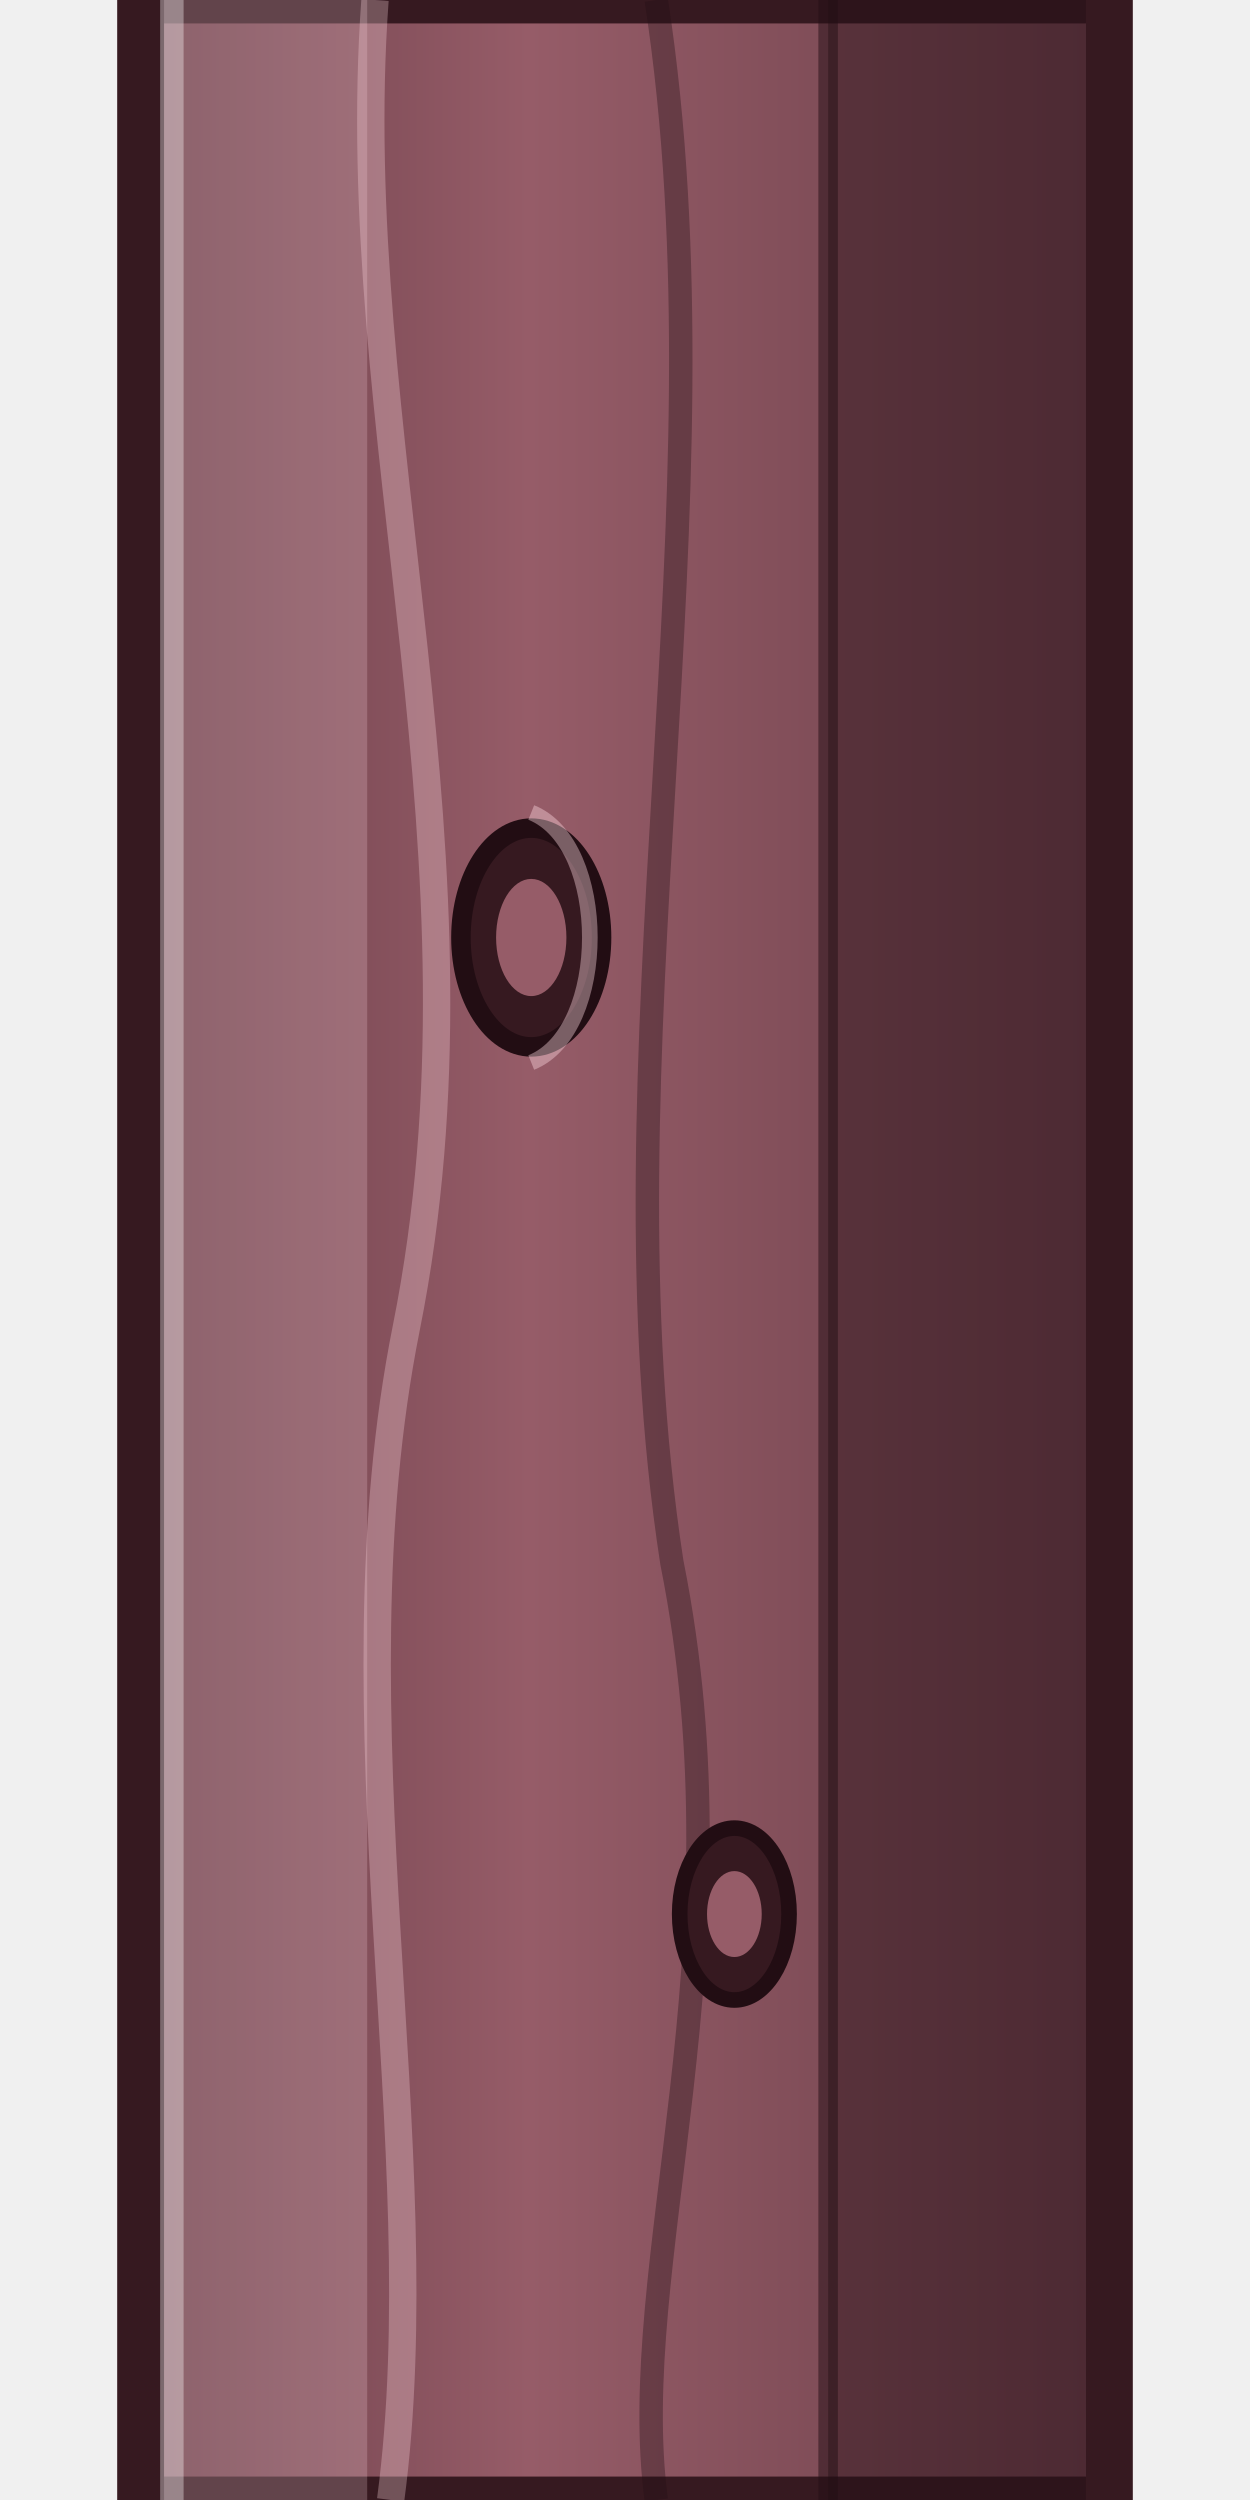
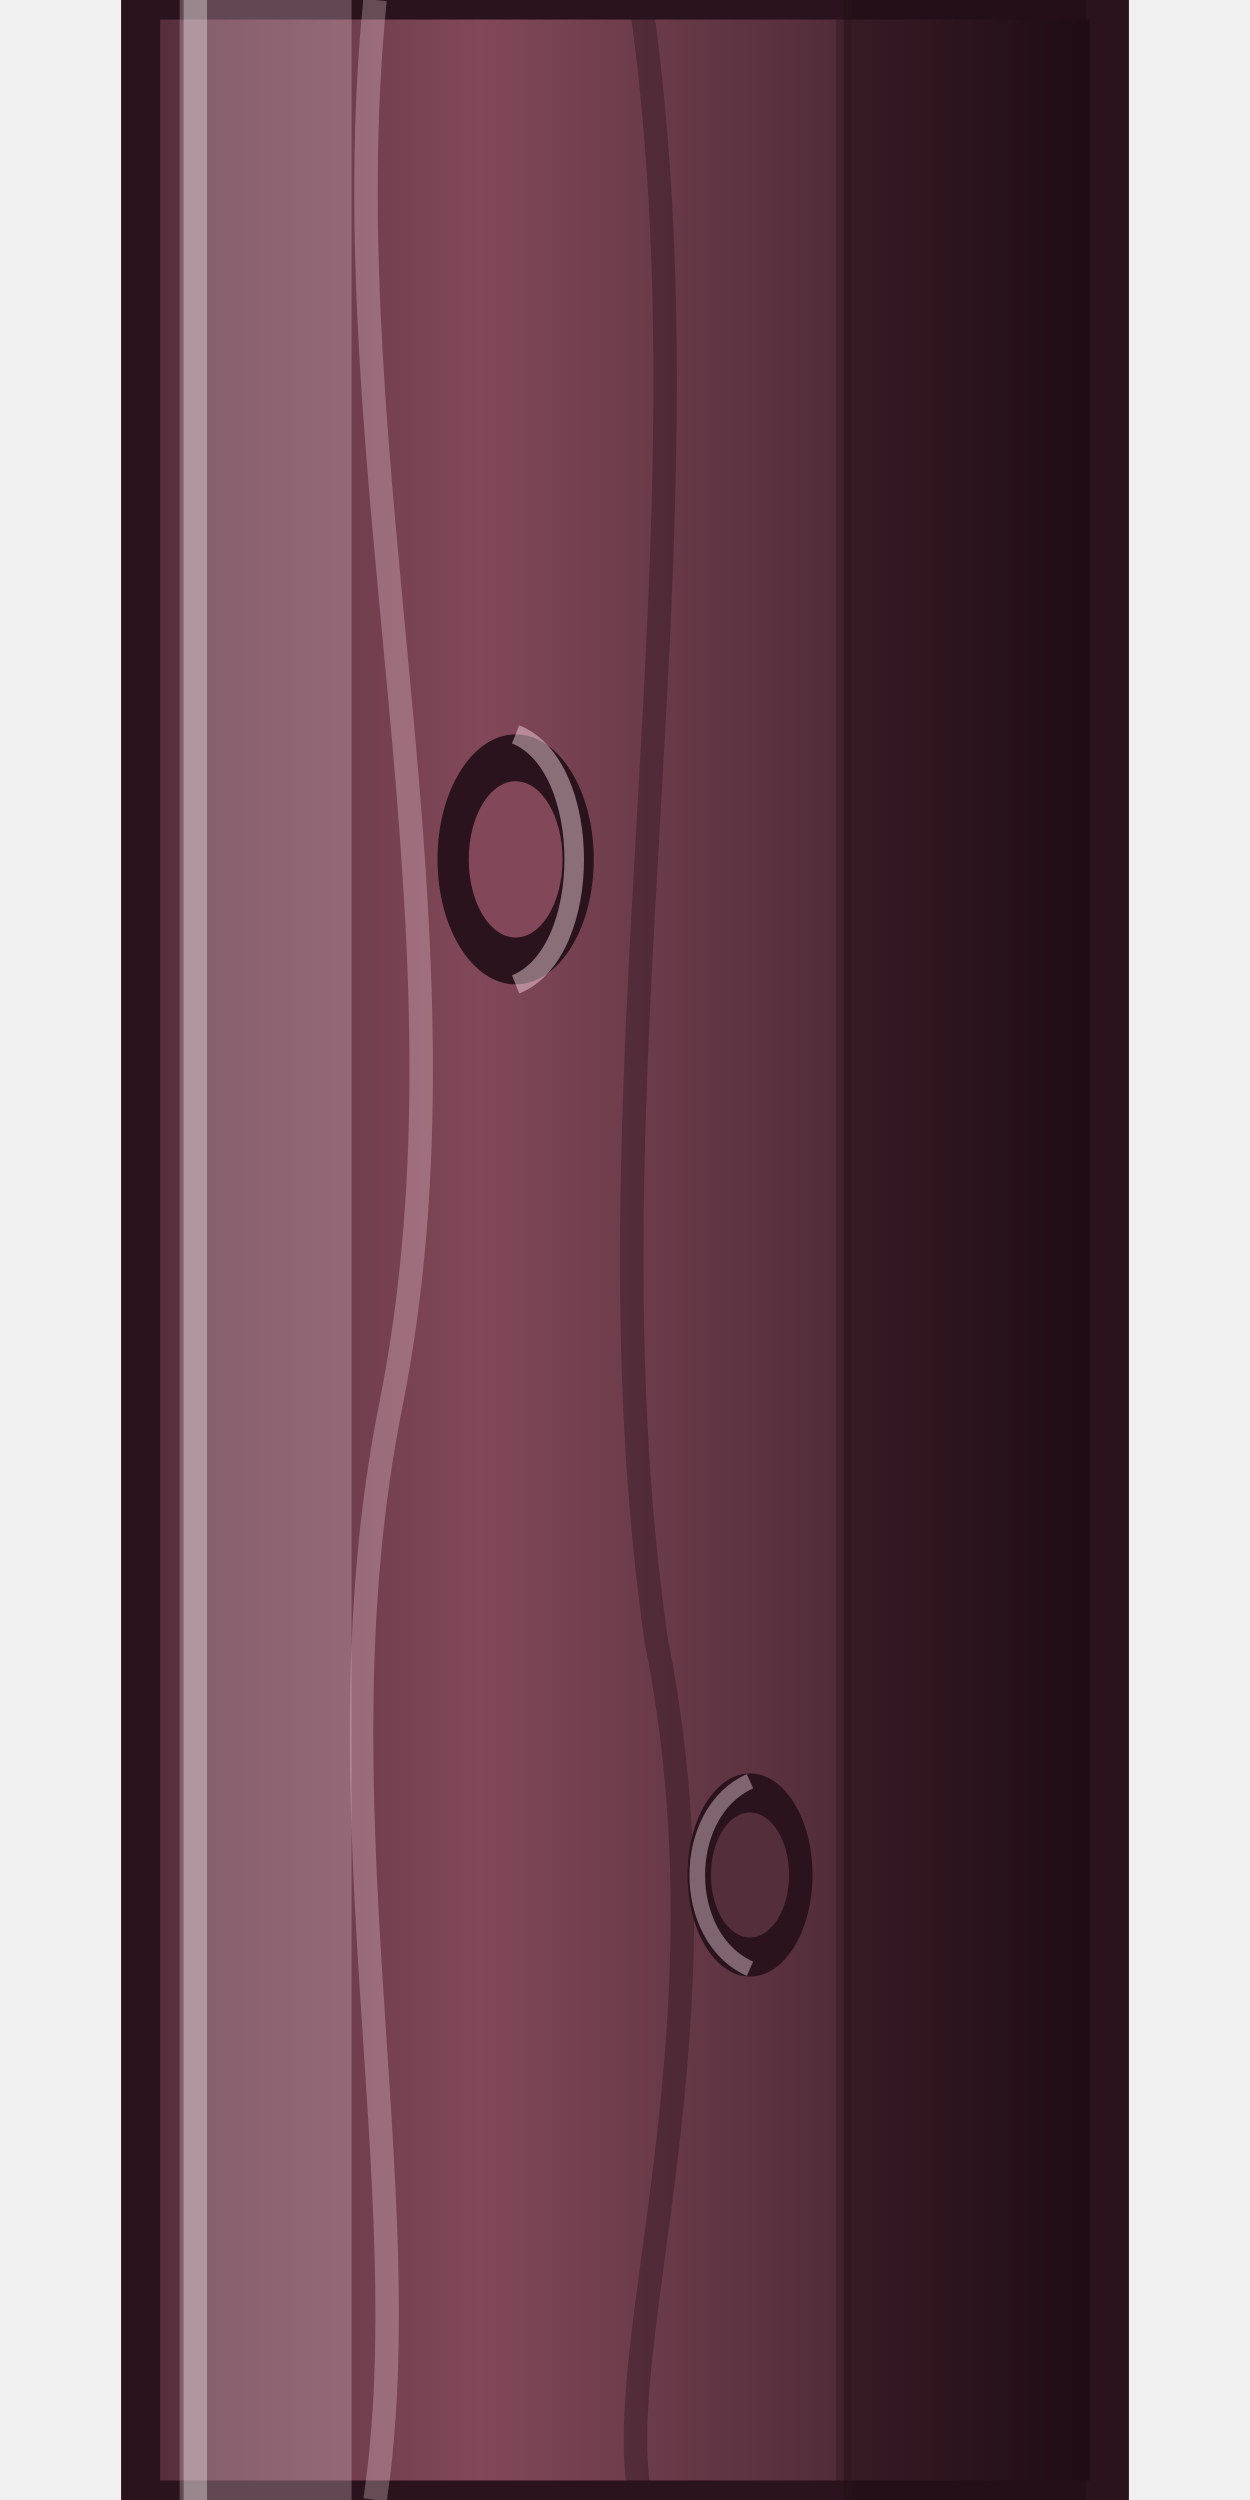
<svg xmlns="http://www.w3.org/2000/svg" width="160" height="320" viewBox="0 0 160 320">
  <defs>
    <linearGradient id="wood" x1="0" y1="0" x2="1" y2="0">
-       <stop offset="0%" stop-color="#6B3F49" />
-       <stop offset="40%" stop-color="#965C68" />
-       <stop offset="100%" stop-color="#6B3F49" />
+       <stop offset="0%" stop-color="#542E3B" />
+       <stop offset="35%" stop-color="#824859" />
+       <stop offset="70%" stop-color="#542E3B" />
+       <stop offset="100%" stop-color="#1D0B12" />
    </linearGradient>
  </defs>
-   <rect x="18" y="0" width="124" height="320" fill="url(#wood)" stroke="#361920" stroke-width="6" />
-   <rect x="21" y="0" width="26" height="320" fill="#FFD9E2" opacity=".22" />
-   <line x1="22" y1="0" x2="22" y2="320" stroke="#FFFFFF" stroke-width="3" opacity=".35" />
-   <rect x="106" y="0" width="33" height="320" fill="#220D13" opacity=".42" />
-   <line x1="106" y1="0" x2="106" y2="320" stroke="#220D13" stroke-width="2.5" opacity=".5" />
-   <path d="M48 0 C44 55 64 110 52 170 C42 220 56 275 50 320" stroke="#FFD9E2" stroke-width="3.5" opacity=".3" fill="none" />
-   <path d="M84 0 C94 65 76 135 86 200 C96 250 80 290 84 320" stroke="#220D13" stroke-width="3" opacity=".35" fill="none" />
-   <ellipse cx="68" cy="120" rx="9" ry="14" fill="#361920" stroke="#220D13" stroke-width="2.5" />
-   <ellipse cx="68" cy="120" rx="4.5" ry="7.5" fill="#965C68" />
-   <path d="M68 104 C78 108 78 132 68 136" stroke="#FFD9E2" stroke-width="2" opacity=".4" fill="none" />
-   <ellipse cx="94" cy="245" rx="7" ry="11" fill="#361920" stroke="#220D13" stroke-width="2" />
-   <ellipse cx="94" cy="245" rx="3.5" ry="5.5" fill="#965C68" />
+   <rect x="18" y="0" width="124" height="320" fill="url(#wood)" stroke="#2A131C" stroke-width="5" />
+   <rect x="23" y="0" width="22" height="320" fill="#FFE0EB" opacity=".26" />
+   <line x1="25" y1="0" x2="25" y2="320" stroke="#FFFFFF" stroke-width="3" opacity=".35" />
+   <rect x="108" y="0" width="31" height="320" fill="#1D0B12" opacity=".48" />
+   <line x1="108" y1="0" x2="108" y2="320" stroke="#2A131C" stroke-width="2" opacity=".4" />
+   <path d="M48 0 C42 60 62 120 50 180 C40 230 54 280 48 320" stroke="#FFE0EB" stroke-width="3" opacity=".28" fill="none" />
+   <path d="M82 0 C92 70 74 140 84 210 C94 260 78 300 82 320" stroke="#2A131C" stroke-width="3" opacity=".4" fill="none" />
+   <ellipse cx="66" cy="110" rx="10" ry="16" fill="#2A131C" />
+   <ellipse cx="66" cy="110" rx="6" ry="10" fill="#824859" />
+   <path d="M66 94 C76 98 76 122 66 126" stroke="#FFE0EB" stroke-width="2.5" opacity=".45" fill="none" />
+   <ellipse cx="96" cy="240" rx="8" ry="13" fill="#2A131C" />
+   <ellipse cx="96" cy="240" rx="5" ry="8" fill="#542E3B" />
+   <path d="M96 228 C87 232 87 248 96 252" stroke="#FFE0EB" stroke-width="2" opacity=".4" fill="none" />
</svg>
